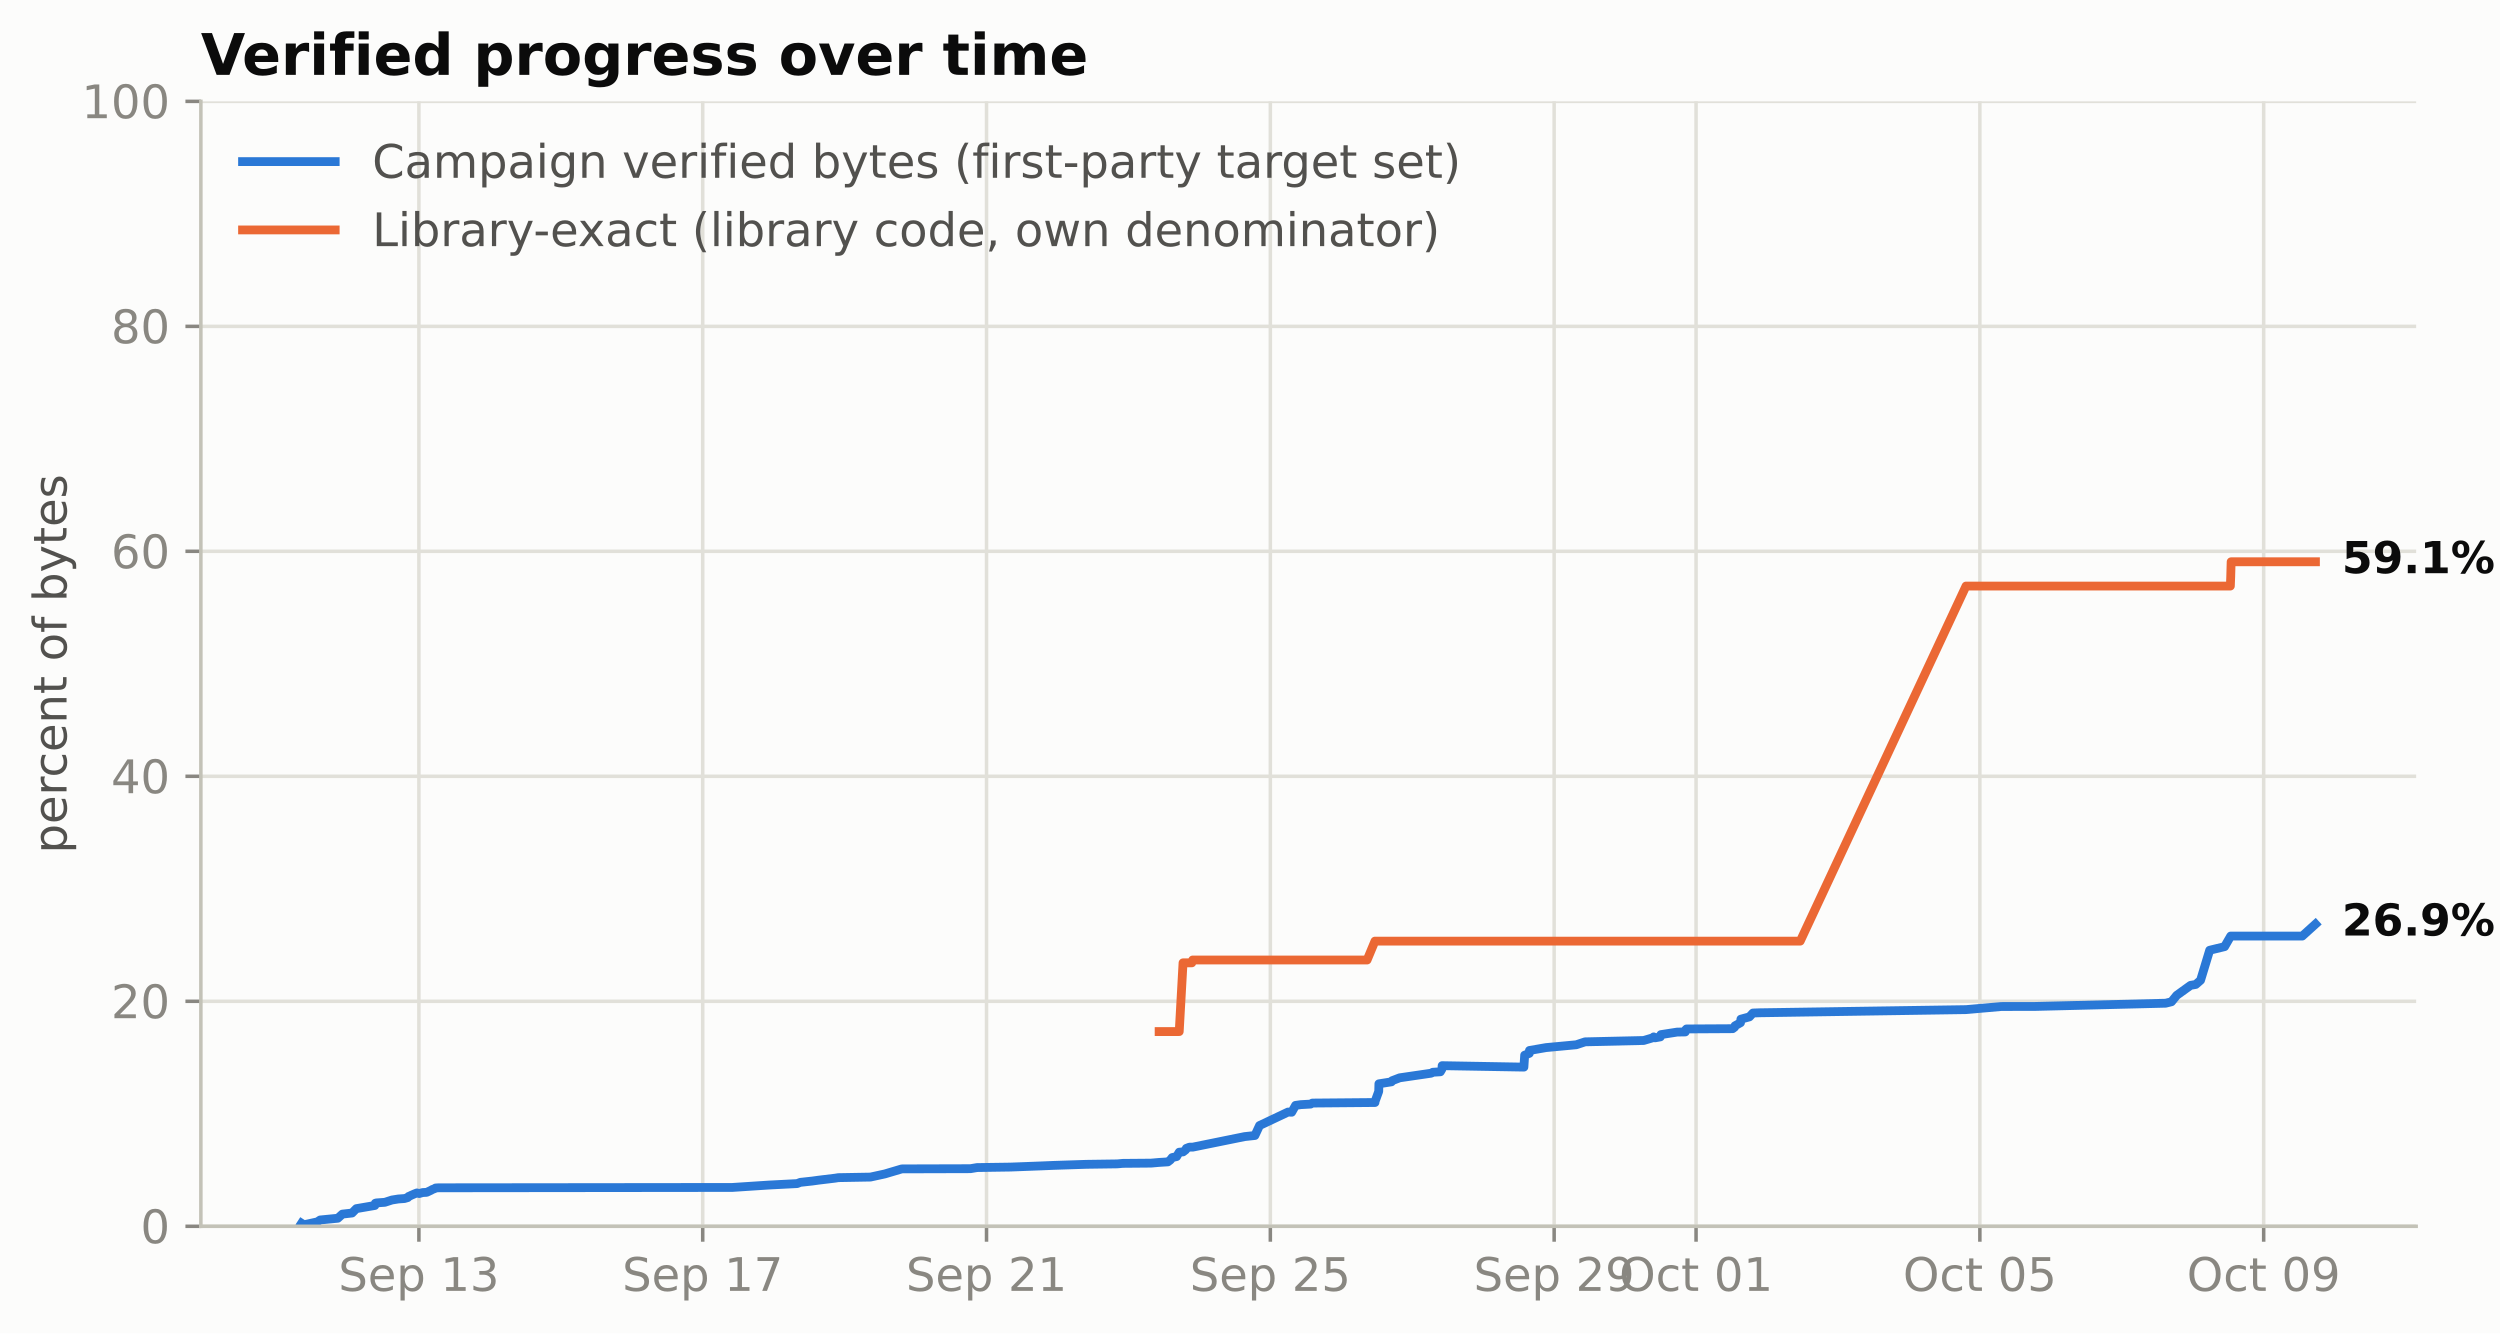
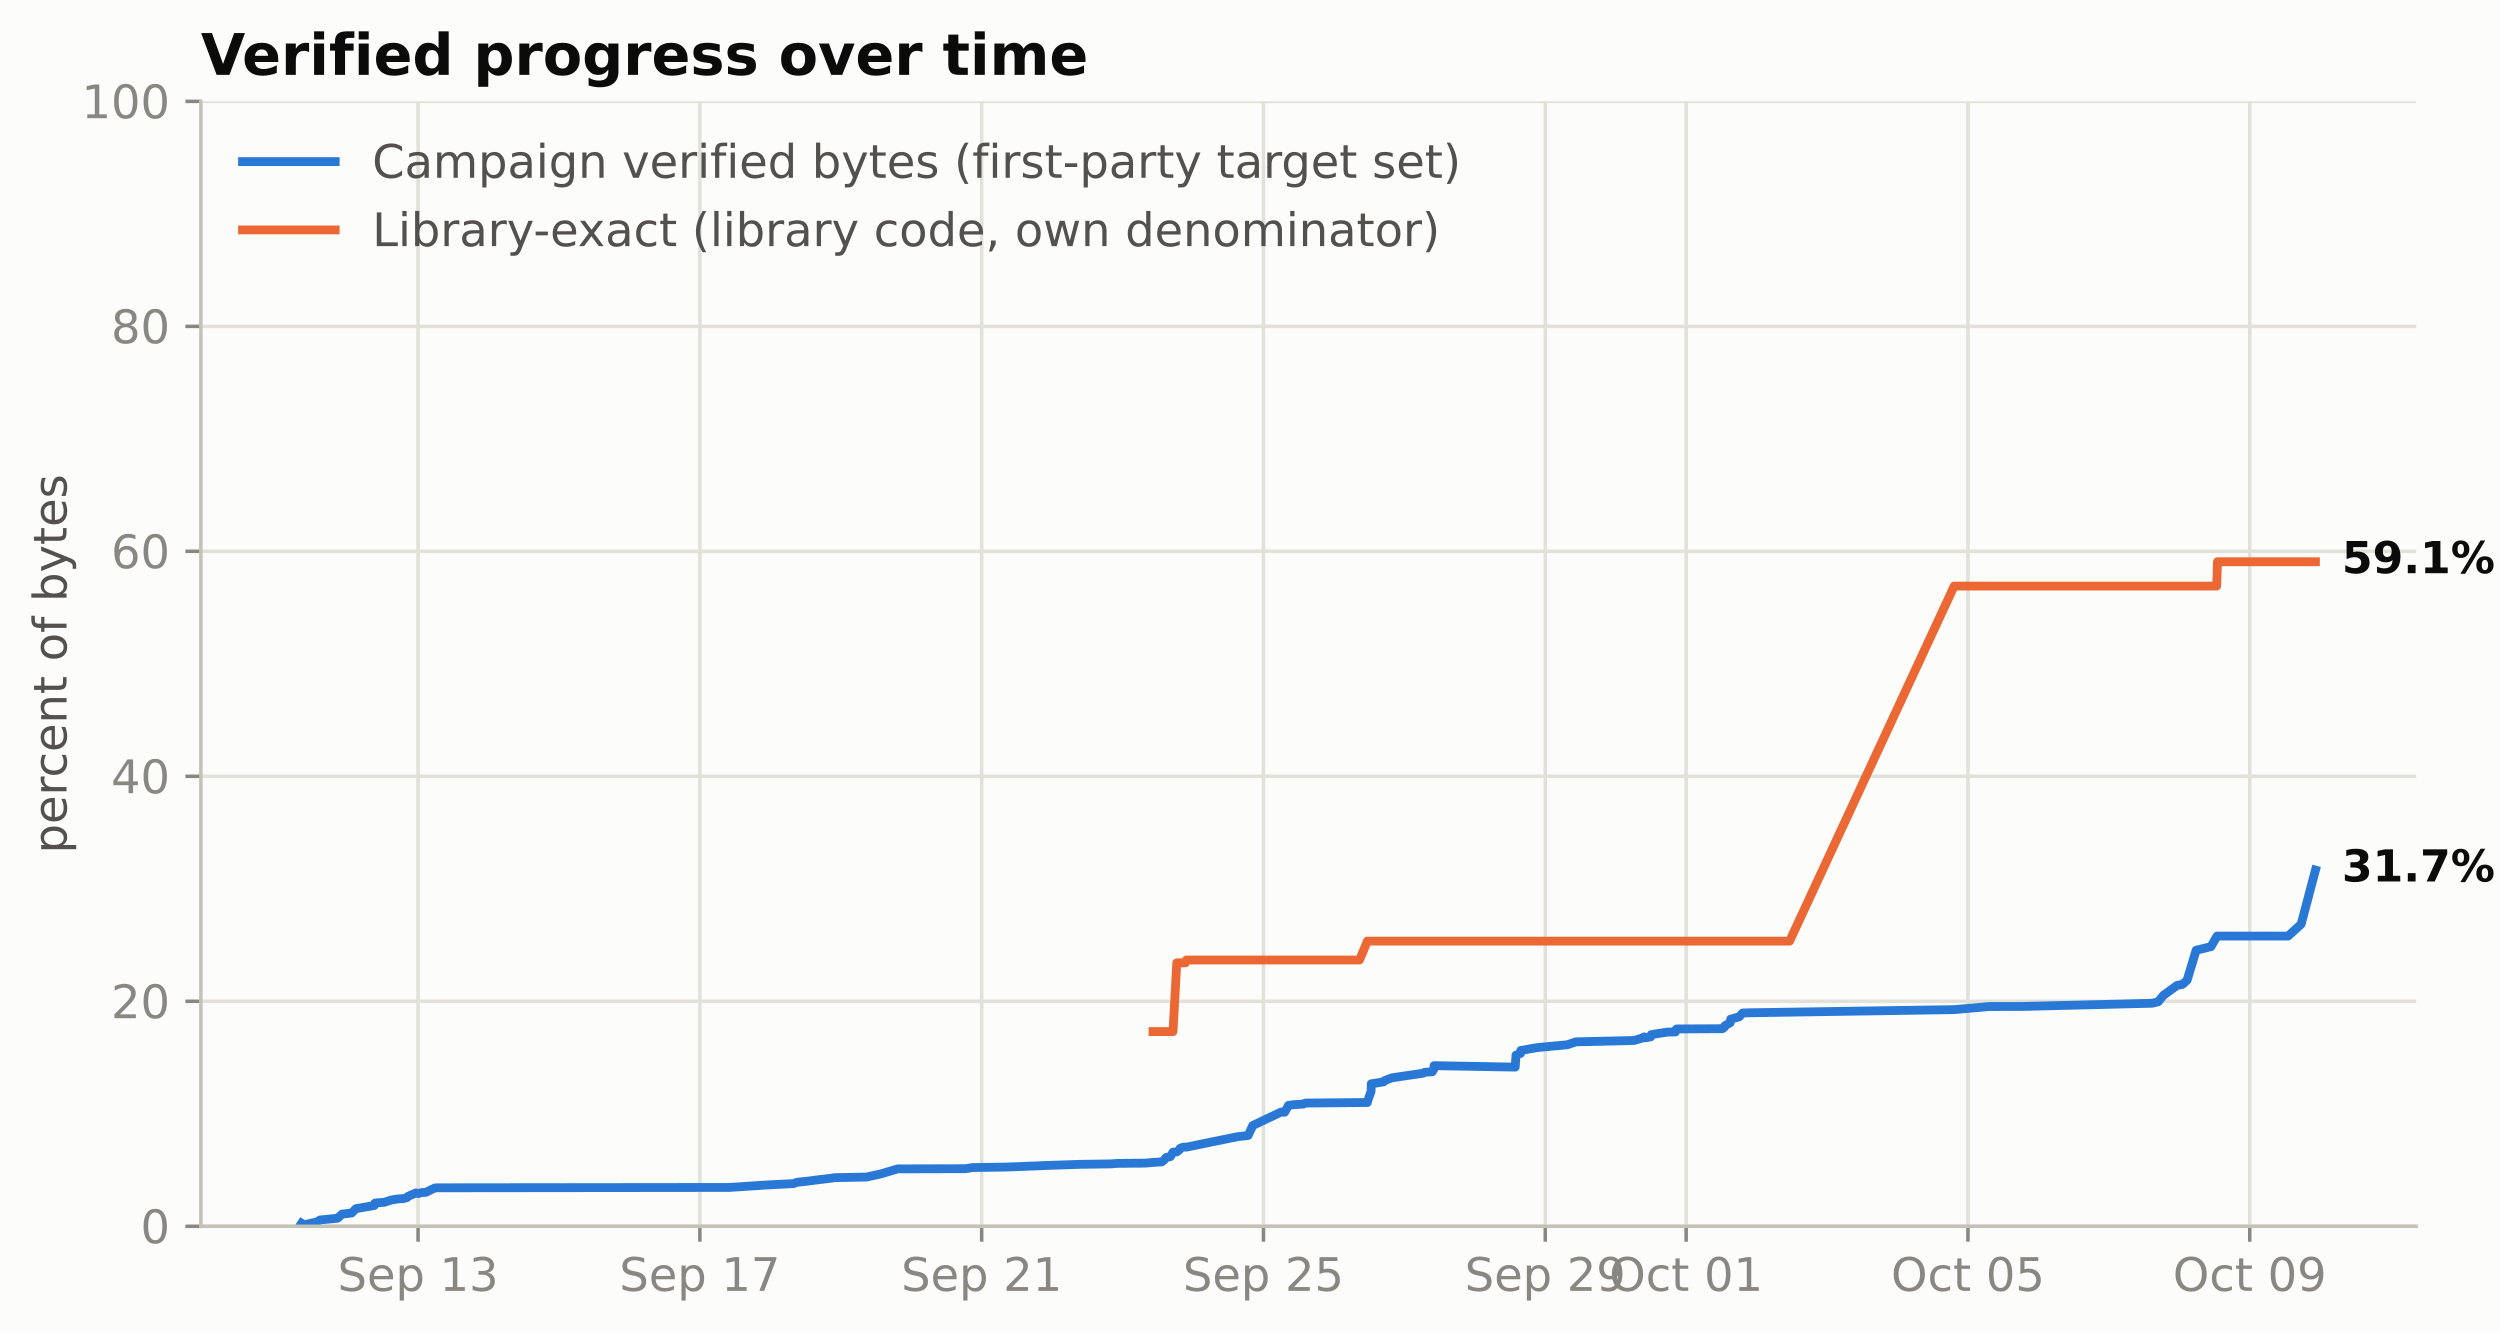
<svg xmlns="http://www.w3.org/2000/svg" xmlns:xlink="http://www.w3.org/1999/xlink" width="566.745pt" height="302.26pt" viewBox="0 0 566.745 302.26" version="1.1">
  <defs>
    <style type="text/css">*{stroke-linejoin: round; stroke-linecap: butt}</style>
  </defs>
  <g id="figure_1">
    <g id="patch_1">
      <path d="M 0 302.26  L 566.745 302.26  L 566.745 0  L 0 0  z " style="fill: #fcfcfb" />
    </g>
    <g id="axes_1">
      <g id="patch_2">
        <path d="M 45.536 278  L 547.736 278  L 547.736 22.976  L 45.536 22.976  z " style="fill: #fcfcfb" />
      </g>
      <g id="matplotlib.axis_1">
        <g id="xtick_1">
          <g id="line2d_1">
-             <path d="M 94.964 278  L 94.964 22.976  " clip-path="url(#pf7d3f120eb)" style="fill: none; stroke: #e1e0d9; stroke-width: 0.8; stroke-linecap: square" />
+             <path d="M 94.775 278  L 94.775 22.976  " clip-path="url(#pf7d3f120eb)" style="fill: none; stroke: #e1e0d9; stroke-width: 0.8; stroke-linecap: square" />
          </g>
          <g id="line2d_2">
            <defs>
              <path id="mc9588ca993" d="M 0 0  L 0 3.5  " style="stroke: #898781; stroke-width: 0.8" />
            </defs>
            <g>
-               <use xlink:href="#mc9588ca993" x="94.964" y="278" style="fill: #898781; stroke: #898781; stroke-width: 0.8" />
+               <use xlink:href="#mc9588ca993" x="94.775" y="278" style="fill: #898781; stroke: #898781; stroke-width: 0.8" />
            </g>
          </g>
          <g id="text_1">
-             <text style="font-size: 10.5px; font-family: 'Segoe UI', 'DejaVu Sans', 'Bitstream Vera Sans', 'Computer Modern Sans Serif', 'Lucida Grande', 'Verdana', 'Geneva', 'Lucid', 'Arial', 'Helvetica', 'Avant Garde', sans-serif; text-anchor: middle; fill: #898781" x="94.964" y="292.645" transform="rotate(-0 94.96426 292.6447)">Sep 13</text>
+             <text style="font-size: 10.5px; font-family: 'Segoe UI', 'DejaVu Sans', 'Bitstream Vera Sans', 'Computer Modern Sans Serif', 'Lucida Grande', 'Verdana', 'Geneva', 'Lucid', 'Arial', 'Helvetica', 'Avant Garde', sans-serif; text-anchor: middle; fill: #898781" x="94.775" y="292.645" transform="rotate(-0 94.77547 292.6447)">Sep 13</text>
          </g>
        </g>
        <g id="xtick_2">
          <g id="line2d_3">
-             <path d="M 159.304 278  L 159.304 22.976  " clip-path="url(#pf7d3f120eb)" style="fill: none; stroke: #e1e0d9; stroke-width: 0.8; stroke-linecap: square" />
+             <path d="M 158.658 278  L 158.658 22.976  " clip-path="url(#pf7d3f120eb)" style="fill: none; stroke: #e1e0d9; stroke-width: 0.8; stroke-linecap: square" />
          </g>
          <g id="line2d_4">
            <g>
-               <use xlink:href="#mc9588ca993" x="159.304" y="278" style="fill: #898781; stroke: #898781; stroke-width: 0.8" />
+               <use xlink:href="#mc9588ca993" x="158.658" y="278" style="fill: #898781; stroke: #898781; stroke-width: 0.8" />
            </g>
          </g>
          <g id="text_2">
-             <text style="font-size: 10.5px; font-family: 'Segoe UI', 'DejaVu Sans', 'Bitstream Vera Sans', 'Computer Modern Sans Serif', 'Lucida Grande', 'Verdana', 'Geneva', 'Lucid', 'Arial', 'Helvetica', 'Avant Garde', sans-serif; text-anchor: middle; fill: #898781" x="159.304" y="292.645" transform="rotate(-0 159.3037 292.6447)">Sep 17</text>
+             <text style="font-size: 10.5px; font-family: 'Segoe UI', 'DejaVu Sans', 'Bitstream Vera Sans', 'Computer Modern Sans Serif', 'Lucida Grande', 'Verdana', 'Geneva', 'Lucid', 'Arial', 'Helvetica', 'Avant Garde', sans-serif; text-anchor: middle; fill: #898781" x="158.658" y="292.645" transform="rotate(-0 158.6583 292.6447)">Sep 17</text>
          </g>
        </g>
        <g id="xtick_3">
          <g id="line2d_5">
-             <path d="M 223.643 278  L 223.643 22.976  " clip-path="url(#pf7d3f120eb)" style="fill: none; stroke: #e1e0d9; stroke-width: 0.8; stroke-linecap: square" />
+             <path d="M 222.541 278  L 222.541 22.976  " clip-path="url(#pf7d3f120eb)" style="fill: none; stroke: #e1e0d9; stroke-width: 0.8; stroke-linecap: square" />
          </g>
          <g id="line2d_6">
            <g>
-               <use xlink:href="#mc9588ca993" x="223.643" y="278" style="fill: #898781; stroke: #898781; stroke-width: 0.8" />
+               <use xlink:href="#mc9588ca993" x="222.541" y="278" style="fill: #898781; stroke: #898781; stroke-width: 0.8" />
            </g>
          </g>
          <g id="text_3">
-             <text style="font-size: 10.5px; font-family: 'Segoe UI', 'DejaVu Sans', 'Bitstream Vera Sans', 'Computer Modern Sans Serif', 'Lucida Grande', 'Verdana', 'Geneva', 'Lucid', 'Arial', 'Helvetica', 'Avant Garde', sans-serif; text-anchor: middle; fill: #898781" x="223.643" y="292.645" transform="rotate(-0 223.6431 292.6447)">Sep 21</text>
+             <text style="font-size: 10.5px; font-family: 'Segoe UI', 'DejaVu Sans', 'Bitstream Vera Sans', 'Computer Modern Sans Serif', 'Lucida Grande', 'Verdana', 'Geneva', 'Lucid', 'Arial', 'Helvetica', 'Avant Garde', sans-serif; text-anchor: middle; fill: #898781" x="222.541" y="292.645" transform="rotate(-0 222.5411 292.6447)">Sep 21</text>
          </g>
        </g>
        <g id="xtick_4">
          <g id="line2d_7">
-             <path d="M 287.983 278  L 287.983 22.976  " clip-path="url(#pf7d3f120eb)" style="fill: none; stroke: #e1e0d9; stroke-width: 0.8; stroke-linecap: square" />
+             <path d="M 286.424 278  L 286.424 22.976  " clip-path="url(#pf7d3f120eb)" style="fill: none; stroke: #e1e0d9; stroke-width: 0.8; stroke-linecap: square" />
          </g>
          <g id="line2d_8">
            <g>
-               <use xlink:href="#mc9588ca993" x="287.983" y="278" style="fill: #898781; stroke: #898781; stroke-width: 0.8" />
+               <use xlink:href="#mc9588ca993" x="286.424" y="278" style="fill: #898781; stroke: #898781; stroke-width: 0.8" />
            </g>
          </g>
          <g id="text_4">
-             <text style="font-size: 10.5px; font-family: 'Segoe UI', 'DejaVu Sans', 'Bitstream Vera Sans', 'Computer Modern Sans Serif', 'Lucida Grande', 'Verdana', 'Geneva', 'Lucid', 'Arial', 'Helvetica', 'Avant Garde', sans-serif; text-anchor: middle; fill: #898781" x="287.983" y="292.645" transform="rotate(-0 287.9826 292.6447)">Sep 25</text>
+             <text style="font-size: 10.5px; font-family: 'Segoe UI', 'DejaVu Sans', 'Bitstream Vera Sans', 'Computer Modern Sans Serif', 'Lucida Grande', 'Verdana', 'Geneva', 'Lucid', 'Arial', 'Helvetica', 'Avant Garde', sans-serif; text-anchor: middle; fill: #898781" x="286.424" y="292.645" transform="rotate(-0 286.4239 292.6447)">Sep 25</text>
          </g>
        </g>
        <g id="xtick_5">
          <g id="line2d_9">
-             <path d="M 352.322 278  L 352.322 22.976  " clip-path="url(#pf7d3f120eb)" style="fill: none; stroke: #e1e0d9; stroke-width: 0.8; stroke-linecap: square" />
+             <path d="M 350.307 278  L 350.307 22.976  " clip-path="url(#pf7d3f120eb)" style="fill: none; stroke: #e1e0d9; stroke-width: 0.8; stroke-linecap: square" />
          </g>
          <g id="line2d_10">
            <g>
-               <use xlink:href="#mc9588ca993" x="352.322" y="278" style="fill: #898781; stroke: #898781; stroke-width: 0.8" />
+               <use xlink:href="#mc9588ca993" x="350.307" y="278" style="fill: #898781; stroke: #898781; stroke-width: 0.8" />
            </g>
          </g>
          <g id="text_5">
-             <text style="font-size: 10.5px; font-family: 'Segoe UI', 'DejaVu Sans', 'Bitstream Vera Sans', 'Computer Modern Sans Serif', 'Lucida Grande', 'Verdana', 'Geneva', 'Lucid', 'Arial', 'Helvetica', 'Avant Garde', sans-serif; text-anchor: middle; fill: #898781" x="352.322" y="292.645" transform="rotate(-0 352.322 292.6447)">Sep 29</text>
+             <text style="font-size: 10.5px; font-family: 'Segoe UI', 'DejaVu Sans', 'Bitstream Vera Sans', 'Computer Modern Sans Serif', 'Lucida Grande', 'Verdana', 'Geneva', 'Lucid', 'Arial', 'Helvetica', 'Avant Garde', sans-serif; text-anchor: middle; fill: #898781" x="350.307" y="292.645" transform="rotate(-0 350.3067 292.6447)">Sep 29</text>
          </g>
        </g>
        <g id="xtick_6">
          <g id="line2d_11">
-             <path d="M 384.492 278  L 384.492 22.976  " clip-path="url(#pf7d3f120eb)" style="fill: none; stroke: #e1e0d9; stroke-width: 0.8; stroke-linecap: square" />
+             <path d="M 382.248 278  L 382.248 22.976  " clip-path="url(#pf7d3f120eb)" style="fill: none; stroke: #e1e0d9; stroke-width: 0.8; stroke-linecap: square" />
          </g>
          <g id="line2d_12">
            <g>
-               <use xlink:href="#mc9588ca993" x="384.492" y="278" style="fill: #898781; stroke: #898781; stroke-width: 0.8" />
+               <use xlink:href="#mc9588ca993" x="382.248" y="278" style="fill: #898781; stroke: #898781; stroke-width: 0.8" />
            </g>
          </g>
          <g id="text_6">
-             <text style="font-size: 10.5px; font-family: 'Segoe UI', 'DejaVu Sans', 'Bitstream Vera Sans', 'Computer Modern Sans Serif', 'Lucida Grande', 'Verdana', 'Geneva', 'Lucid', 'Arial', 'Helvetica', 'Avant Garde', sans-serif; text-anchor: middle; fill: #898781" x="384.492" y="292.645" transform="rotate(-0 384.4917 292.6447)">Oct 01</text>
+             <text style="font-size: 10.5px; font-family: 'Segoe UI', 'DejaVu Sans', 'Bitstream Vera Sans', 'Computer Modern Sans Serif', 'Lucida Grande', 'Verdana', 'Geneva', 'Lucid', 'Arial', 'Helvetica', 'Avant Garde', sans-serif; text-anchor: middle; fill: #898781" x="382.248" y="292.645" transform="rotate(-0 382.2481 292.6447)">Oct 01</text>
          </g>
        </g>
        <g id="xtick_7">
          <g id="line2d_13">
-             <path d="M 448.831 278  L 448.831 22.976  " clip-path="url(#pf7d3f120eb)" style="fill: none; stroke: #e1e0d9; stroke-width: 0.8; stroke-linecap: square" />
+             <path d="M 446.131 278  L 446.131 22.976  " clip-path="url(#pf7d3f120eb)" style="fill: none; stroke: #e1e0d9; stroke-width: 0.8; stroke-linecap: square" />
          </g>
          <g id="line2d_14">
            <g>
-               <use xlink:href="#mc9588ca993" x="448.831" y="278" style="fill: #898781; stroke: #898781; stroke-width: 0.8" />
+               <use xlink:href="#mc9588ca993" x="446.131" y="278" style="fill: #898781; stroke: #898781; stroke-width: 0.8" />
            </g>
          </g>
          <g id="text_7">
-             <text style="font-size: 10.5px; font-family: 'Segoe UI', 'DejaVu Sans', 'Bitstream Vera Sans', 'Computer Modern Sans Serif', 'Lucida Grande', 'Verdana', 'Geneva', 'Lucid', 'Arial', 'Helvetica', 'Avant Garde', sans-serif; text-anchor: middle; fill: #898781" x="448.831" y="292.645" transform="rotate(-0 448.8312 292.6447)">Oct 05</text>
+             <text style="font-size: 10.5px; font-family: 'Segoe UI', 'DejaVu Sans', 'Bitstream Vera Sans', 'Computer Modern Sans Serif', 'Lucida Grande', 'Verdana', 'Geneva', 'Lucid', 'Arial', 'Helvetica', 'Avant Garde', sans-serif; text-anchor: middle; fill: #898781" x="446.131" y="292.645" transform="rotate(-0 446.1309 292.6447)">Oct 05</text>
          </g>
        </g>
        <g id="xtick_8">
          <g id="line2d_15">
-             <path d="M 513.171 278  L 513.171 22.976  " clip-path="url(#pf7d3f120eb)" style="fill: none; stroke: #e1e0d9; stroke-width: 0.8; stroke-linecap: square" />
+             <path d="M 510.014 278  L 510.014 22.976  " clip-path="url(#pf7d3f120eb)" style="fill: none; stroke: #e1e0d9; stroke-width: 0.8; stroke-linecap: square" />
          </g>
          <g id="line2d_16">
            <g>
-               <use xlink:href="#mc9588ca993" x="513.171" y="278" style="fill: #898781; stroke: #898781; stroke-width: 0.8" />
+               <use xlink:href="#mc9588ca993" x="510.014" y="278" style="fill: #898781; stroke: #898781; stroke-width: 0.8" />
            </g>
          </g>
          <g id="text_8">
-             <text style="font-size: 10.5px; font-family: 'Segoe UI', 'DejaVu Sans', 'Bitstream Vera Sans', 'Computer Modern Sans Serif', 'Lucida Grande', 'Verdana', 'Geneva', 'Lucid', 'Arial', 'Helvetica', 'Avant Garde', sans-serif; text-anchor: middle; fill: #898781" x="513.171" y="292.645" transform="rotate(-0 513.1706 292.6447)">Oct 09</text>
+             <text style="font-size: 10.5px; font-family: 'Segoe UI', 'DejaVu Sans', 'Bitstream Vera Sans', 'Computer Modern Sans Serif', 'Lucida Grande', 'Verdana', 'Geneva', 'Lucid', 'Arial', 'Helvetica', 'Avant Garde', sans-serif; text-anchor: middle; fill: #898781" x="510.014" y="292.645" transform="rotate(-0 510.0137 292.6447)">Oct 09</text>
          </g>
        </g>
      </g>
      <g id="matplotlib.axis_2">
        <g id="ytick_1">
          <g id="line2d_17">
            <path d="M 45.536 278  L 547.736 278  " clip-path="url(#pf7d3f120eb)" style="fill: none; stroke: #e1e0d9; stroke-width: 0.8; stroke-linecap: square" />
          </g>
          <g id="line2d_18">
            <defs>
              <path id="mee49852863" d="M 0 0  L -3.5 0  " style="stroke: #898781; stroke-width: 0.8" />
            </defs>
            <g>
              <use xlink:href="#mee49852863" x="45.536" y="278" style="fill: #898781; stroke: #898781; stroke-width: 0.8" />
            </g>
          </g>
          <g id="text_9">
            <text style="font-size: 10.5px; font-family: 'Segoe UI', 'DejaVu Sans', 'Bitstream Vera Sans', 'Computer Modern Sans Serif', 'Lucida Grande', 'Verdana', 'Geneva', 'Lucid', 'Arial', 'Helvetica', 'Avant Garde', sans-serif; text-anchor: end; fill: #898781" x="38.536" y="281.823" transform="rotate(-0 38.53609 281.8225)">0</text>
          </g>
        </g>
        <g id="ytick_2">
          <g id="line2d_19">
            <path d="M 45.536 226.996  L 547.736 226.996  " clip-path="url(#pf7d3f120eb)" style="fill: none; stroke: #e1e0d9; stroke-width: 0.8; stroke-linecap: square" />
          </g>
          <g id="line2d_20">
            <g>
              <use xlink:href="#mee49852863" x="45.536" y="226.996" style="fill: #898781; stroke: #898781; stroke-width: 0.8" />
            </g>
          </g>
          <g id="text_10">
            <text style="font-size: 10.5px; font-family: 'Segoe UI', 'DejaVu Sans', 'Bitstream Vera Sans', 'Computer Modern Sans Serif', 'Lucida Grande', 'Verdana', 'Geneva', 'Lucid', 'Arial', 'Helvetica', 'Avant Garde', sans-serif; text-anchor: end; fill: #898781" x="38.536" y="230.818" transform="rotate(-0 38.53609 230.8177)">20</text>
          </g>
        </g>
        <g id="ytick_3">
          <g id="line2d_21">
            <path d="M 45.536 175.991  L 547.736 175.991  " clip-path="url(#pf7d3f120eb)" style="fill: none; stroke: #e1e0d9; stroke-width: 0.8; stroke-linecap: square" />
          </g>
          <g id="line2d_22">
            <g>
              <use xlink:href="#mee49852863" x="45.536" y="175.991" style="fill: #898781; stroke: #898781; stroke-width: 0.8" />
            </g>
          </g>
          <g id="text_11">
            <text style="font-size: 10.5px; font-family: 'Segoe UI', 'DejaVu Sans', 'Bitstream Vera Sans', 'Computer Modern Sans Serif', 'Lucida Grande', 'Verdana', 'Geneva', 'Lucid', 'Arial', 'Helvetica', 'Avant Garde', sans-serif; text-anchor: end; fill: #898781" x="38.536" y="179.813" transform="rotate(-0 38.53609 179.813)">40</text>
          </g>
        </g>
        <g id="ytick_4">
          <g id="line2d_23">
            <path d="M 45.536 124.986  L 547.736 124.986  " clip-path="url(#pf7d3f120eb)" style="fill: none; stroke: #e1e0d9; stroke-width: 0.8; stroke-linecap: square" />
          </g>
          <g id="line2d_24">
            <g>
              <use xlink:href="#mee49852863" x="45.536" y="124.986" style="fill: #898781; stroke: #898781; stroke-width: 0.8" />
            </g>
          </g>
          <g id="text_12">
            <text style="font-size: 10.5px; font-family: 'Segoe UI', 'DejaVu Sans', 'Bitstream Vera Sans', 'Computer Modern Sans Serif', 'Lucida Grande', 'Verdana', 'Geneva', 'Lucid', 'Arial', 'Helvetica', 'Avant Garde', sans-serif; text-anchor: end; fill: #898781" x="38.536" y="128.808" transform="rotate(-0 38.53609 128.8082)">60</text>
          </g>
        </g>
        <g id="ytick_5">
          <g id="line2d_25">
            <path d="M 45.536 73.981  L 547.736 73.981  " clip-path="url(#pf7d3f120eb)" style="fill: none; stroke: #e1e0d9; stroke-width: 0.8; stroke-linecap: square" />
          </g>
          <g id="line2d_26">
            <g>
              <use xlink:href="#mee49852863" x="45.536" y="73.981" style="fill: #898781; stroke: #898781; stroke-width: 0.8" />
            </g>
          </g>
          <g id="text_13">
            <text style="font-size: 10.5px; font-family: 'Segoe UI', 'DejaVu Sans', 'Bitstream Vera Sans', 'Computer Modern Sans Serif', 'Lucida Grande', 'Verdana', 'Geneva', 'Lucid', 'Arial', 'Helvetica', 'Avant Garde', sans-serif; text-anchor: end; fill: #898781" x="38.536" y="77.803" transform="rotate(-0 38.53609 77.80335)">80</text>
          </g>
        </g>
        <g id="ytick_6">
          <g id="line2d_27">
            <path d="M 45.536 22.976  L 547.736 22.976  " clip-path="url(#pf7d3f120eb)" style="fill: none; stroke: #e1e0d9; stroke-width: 0.8; stroke-linecap: square" />
          </g>
          <g id="line2d_28">
            <g>
              <use xlink:href="#mee49852863" x="45.536" y="22.976" style="fill: #898781; stroke: #898781; stroke-width: 0.8" />
            </g>
          </g>
          <g id="text_14">
            <text style="font-size: 10.5px; font-family: 'Segoe UI', 'DejaVu Sans', 'Bitstream Vera Sans', 'Computer Modern Sans Serif', 'Lucida Grande', 'Verdana', 'Geneva', 'Lucid', 'Arial', 'Helvetica', 'Avant Garde', sans-serif; text-anchor: end; fill: #898781" x="38.536" y="26.799" transform="rotate(-0 38.53609 26.79855)">100</text>
          </g>
        </g>
        <g id="text_15">
          <text style="font-size: 10.5px; font-family: 'Segoe UI', 'DejaVu Sans', 'Bitstream Vera Sans', 'Computer Modern Sans Serif', 'Lucida Grande', 'Verdana', 'Geneva', 'Lucid', 'Arial', 'Helvetica', 'Avant Garde', sans-serif; text-anchor: middle; fill: #52514e" x="15.085" y="150.488" transform="rotate(-90 15.08484 150.4884)">percent of bytes</text>
        </g>
      </g>
      <g id="line2d_29">
-         <path d="M 68.363 277.312  L 68.935 277.682  L 69.081 277.615  L 71.948 276.993  L 72.577 276.565  L 76.585 276.172  L 77.616 275.236  L 79.808 274.989  L 80.782 273.997  L 84.976 273.28  L 85.081 272.775  L 85.315 272.701  L 87.24 272.561  L 88.858 272.038  L 90.313 271.806  L 91.691 271.706  L 92.442 271.487  L 92.628 271.237  L 92.959 271.107  L 93.165 270.992  L 93.969 270.646  L 94.496 270.436  L 95.037 270.574  L 95.828 270.35  L 96.733 270.299  L 97.787 269.799  L 97.897 269.704  L 98.609 269.429  L 98.734 269.319  L 99.432 269.271  L 166.022 269.192  L 174.311 268.649  L 180.71 268.317  L 181.434 268.037  L 184.139 267.741  L 185.532 267.547  L 189.307 267.09  L 190.054 266.971  L 197.321 266.841  L 200.603 266.126  L 204.363 265.009  L 204.599 264.984  L 219.997 264.938  L 221.494 264.686  L 229.08 264.573  L 236.12 264.306  L 238.835 264.193  L 246.254 263.951  L 253.278 263.849  L 254.551 263.734  L 260.948 263.678  L 262.772 263.518  L 264.752 263.395  L 265.307 262.967  L 265.737 262.416  L 266.734 262.197  L 267.327 261.199  L 268.193 261.133  L 268.773 260.682  L 268.932 260.337  L 269.652 260.057  L 270.375 260.057  L 282.147 257.667  L 284.486 257.412  L 285.535 255.153  L 292 252.098  L 292.819 252.144  L 293.696 250.59  L 294.891 250.422  L 297.116 250.295  L 297.516 250.063  L 311.703 249.935  L 311.726 249.693  L 312.553 247.418  L 312.595 245.699  L 315.439 245.25  L 315.582 245  L 317.305 244.337  L 324.484 243.287  L 324.813 243.077  L 326.525 242.973  L 326.882 242.371  L 326.931 241.586  L 345.464 241.912  L 345.638 239.206  L 346.689 238.796  L 346.729 238.14  L 350.488 237.487  L 357.335 236.845  L 359.329 236.184  L 372.621 235.876  L 374.843 235.218  L 374.889 235.062  L 375.197 235.274  L 376.385 235.062  L 376.52 234.547  L 380.215 233.971  L 382.045 233.94  L 382.063 233.537  L 382.323 233.262  L 392.79 233.2  L 393.224 232.869  L 393.317 232.55  L 394.563 231.854  L 394.655 231.043  L 396.575 230.528  L 397.394 229.65  L 398.965 229.594  L 445.693 228.878  L 453.708 228.174  L 461.393 228.159  L 490.944 227.427  L 492.27 227.098  L 493.458 225.641  L 496.595 223.379  L 497.775 223.173  L 498.863 222.224  L 500.929 215.42  L 504.311 214.601  L 505.699 212.204  L 521.918 212.204  L 524.909 209.498  L 524.909 209.498  " clip-path="url(#pf7d3f120eb)" style="fill: none; stroke: #2a78d6; stroke-width: 2; stroke-linecap: square" />
+         <path d="M 68.363 277.312  L 68.93 277.682  L 69.076 277.615  L 71.923 276.993  L 72.547 276.565  L 76.527 276.172  L 77.55 275.236  L 79.726 274.989  L 80.694 273.997  L 84.858 273.28  L 84.962 272.775  L 85.194 272.701  L 87.106 272.561  L 88.712 272.038  L 90.157 271.806  L 91.525 271.706  L 92.271 271.487  L 92.456 271.237  L 92.784 271.107  L 92.989 270.992  L 93.788 270.646  L 94.311 270.436  L 94.848 270.574  L 95.633 270.35  L 96.531 270.299  L 97.578 269.799  L 97.687 269.704  L 98.395 269.429  L 98.519 269.319  L 99.211 269.271  L 165.328 269.192  L 173.559 268.649  L 179.913 268.317  L 180.632 268.037  L 183.317 267.741  L 184.701 267.547  L 188.449 267.09  L 189.19 266.971  L 196.406 266.841  L 199.665 266.126  L 203.398 265.009  L 203.632 264.984  L 218.921 264.938  L 220.407 264.686  L 227.94 264.573  L 234.929 264.306  L 237.625 264.193  L 244.992 263.951  L 251.965 263.849  L 253.23 263.734  L 259.582 263.678  L 261.392 263.518  L 263.358 263.395  L 263.909 262.967  L 264.336 262.416  L 265.326 262.197  L 265.915 261.199  L 266.775 261.133  L 267.351 260.682  L 267.509 260.337  L 268.223 260.057  L 268.941 260.057  L 280.63 257.667  L 282.952 257.412  L 283.993 255.153  L 290.413 252.098  L 291.226 252.144  L 292.097 250.59  L 293.283 250.422  L 295.492 250.295  L 295.89 250.063  L 309.976 249.935  L 309.999 249.693  L 310.82 247.418  L 310.862 245.699  L 313.685 245.25  L 313.827 245  L 315.539 244.337  L 322.666 243.287  L 322.993 243.077  L 324.693 242.973  L 325.047 242.371  L 325.096 241.586  L 343.497 241.912  L 343.67 239.206  L 344.714 238.796  L 344.753 238.14  L 348.485 237.487  L 355.285 236.845  L 357.264 236.184  L 370.462 235.876  L 372.668 235.218  L 372.713 235.062  L 373.019 235.274  L 374.199 235.062  L 374.333 234.547  L 378.002 233.971  L 379.819 233.94  L 379.837 233.537  L 380.095 233.262  L 390.487 233.2  L 390.918 232.869  L 391.011 232.55  L 392.248 231.854  L 392.34 231.043  L 394.245 230.528  L 395.059 229.65  L 396.619 229.594  L 443.015 228.878  L 450.973 228.174  L 458.603 228.159  L 487.945 227.427  L 489.262 227.098  L 490.441 225.641  L 493.555 223.379  L 494.727 223.173  L 495.808 222.224  L 497.859 215.42  L 501.217 214.601  L 502.595 212.204  L 518.699 212.204  L 521.669 209.498  L 524.909 197.245  L 524.909 197.245  " clip-path="url(#pf7d3f120eb)" style="fill: none; stroke: #2a78d6; stroke-width: 2; stroke-linecap: square" />
      </g>
      <g id="line2d_30">
-         <path d="M 262.772 233.856  L 264.752 233.856  L 265.307 233.856  L 265.737 233.856  L 266.734 233.856  L 267.327 233.856  L 268.193 218.271  L 268.773 218.271  L 268.932 218.271  L 269.652 218.271  L 270.182 218.271  L 270.375 217.629  L 281.106 217.629  L 281.56 217.629  L 282.147 217.629  L 284.486 217.629  L 285.535 217.629  L 292 217.629  L 292.819 217.629  L 293.696 217.629  L 294.891 217.629  L 297.116 217.629  L 297.516 217.629  L 309.919 217.629  L 311.703 213.349  L 311.726 213.349  L 312.553 213.349  L 312.595 213.349  L 315.439 213.349  L 315.582 213.349  L 316.218 213.349  L 317.305 213.349  L 324.484 213.349  L 324.813 213.349  L 326.525 213.349  L 326.882 213.349  L 326.931 213.349  L 345.464 213.349  L 345.551 213.349  L 345.567 213.349  L 345.638 213.349  L 346.689 213.349  L 346.711 213.349  L 346.729 213.349  L 350.488 213.349  L 357.319 213.349  L 357.335 213.349  L 358.954 213.349  L 359.329 213.349  L 372.621 213.349  L 374.843 213.349  L 374.889 213.349  L 375.197 213.349  L 376.385 213.349  L 376.52 213.349  L 378.401 213.349  L 379.303 213.349  L 380.087 213.349  L 380.215 213.349  L 382.014 213.349  L 382.045 213.349  L 382.063 213.349  L 382.262 213.349  L 382.323 213.349  L 392.79 213.349  L 393.224 213.349  L 393.242 213.349  L 393.317 213.349  L 394.563 213.349  L 394.623 213.349  L 394.655 213.349  L 396.575 213.349  L 397.394 213.349  L 398.965 213.349  L 408.109 213.349  L 445.693 132.856  L 453.708 132.856  L 461.393 132.856  L 490.944 132.856  L 492.27 132.856  L 493.458 132.856  L 496.595 132.856  L 497.775 132.856  L 498.863 132.856  L 499.906 132.856  L 500.929 132.856  L 504.211 132.856  L 504.243 132.856  L 504.268 132.856  L 504.311 132.856  L 505.616 132.856  L 505.699 130.79  L 505.795 127.35  L 521.918 127.35  L 524.909 127.35  " clip-path="url(#pf7d3f120eb)" style="fill: none; stroke: #eb6834; stroke-width: 2; stroke-linecap: square" />
+         <path d="M 261.392 233.856  L 263.358 233.856  L 263.909 233.856  L 264.336 233.856  L 265.326 233.856  L 265.915 233.856  L 266.775 218.271  L 267.351 218.271  L 267.509 218.271  L 268.223 218.271  L 268.749 218.271  L 268.941 217.629  L 279.596 217.629  L 280.047 217.629  L 280.63 217.629  L 282.952 217.629  L 283.993 217.629  L 290.413 217.629  L 291.226 217.629  L 292.097 217.629  L 293.283 217.629  L 295.492 217.629  L 295.89 217.629  L 308.204 217.629  L 309.976 213.349  L 309.999 213.349  L 310.82 213.349  L 310.862 213.349  L 313.685 213.349  L 313.827 213.349  L 314.459 213.349  L 315.539 213.349  L 322.666 213.349  L 322.993 213.349  L 324.693 213.349  L 325.047 213.349  L 325.096 213.349  L 343.497 213.349  L 343.584 213.349  L 343.599 213.349  L 343.67 213.349  L 344.714 213.349  L 344.735 213.349  L 344.753 213.349  L 348.485 213.349  L 355.268 213.349  L 355.285 213.349  L 356.892 213.349  L 357.264 213.349  L 370.462 213.349  L 372.668 213.349  L 372.713 213.349  L 373.019 213.349  L 374.199 213.349  L 374.333 213.349  L 376.201 213.349  L 377.097 213.349  L 377.875 213.349  L 378.002 213.349  L 379.788 213.349  L 379.819 213.349  L 379.837 213.349  L 380.034 213.349  L 380.095 213.349  L 390.487 213.349  L 390.918 213.349  L 390.936 213.349  L 391.011 213.349  L 392.248 213.349  L 392.307 213.349  L 392.34 213.349  L 394.245 213.349  L 395.059 213.349  L 396.619 213.349  L 405.697 213.349  L 443.015 132.856  L 450.973 132.856  L 458.603 132.856  L 487.945 132.856  L 489.262 132.856  L 490.441 132.856  L 493.555 132.856  L 494.727 132.856  L 495.808 132.856  L 496.843 132.856  L 497.859 132.856  L 501.117 132.856  L 501.15 132.856  L 501.175 132.856  L 501.217 132.856  L 502.513 132.856  L 502.595 130.79  L 502.691 127.35  L 518.699 127.35  L 521.669 127.35  L 524.909 127.35  " clip-path="url(#pf7d3f120eb)" style="fill: none; stroke: #eb6834; stroke-width: 2; stroke-linecap: square" />
      </g>
      <g id="patch_3">
        <path d="M 45.536 278  L 45.536 22.976  " style="fill: none; stroke: #c3c2b7; stroke-width: 0.8; stroke-linejoin: miter; stroke-linecap: square" />
      </g>
      <g id="patch_4">
        <path d="M 45.536 278  L 547.736 278  " style="fill: none; stroke: #c3c2b7; stroke-width: 0.8; stroke-linejoin: miter; stroke-linecap: square" />
      </g>
      <g id="text_16">
-         <text style="font-weight: 700; font-size: 10px; font-family: 'Segoe UI', 'DejaVu Sans', 'Bitstream Vera Sans', 'Computer Modern Sans Serif', 'Lucida Grande', 'Verdana', 'Geneva', 'Lucid', 'Arial', 'Helvetica', 'Avant Garde', sans-serif; text-anchor: start; fill: #0b0b0b" x="530.909" y="212.086" transform="rotate(-0 530.9088 212.0863)">26.9%</text>
+         <text style="font-weight: 700; font-size: 10px; font-family: 'Segoe UI', 'DejaVu Sans', 'Bitstream Vera Sans', 'Computer Modern Sans Serif', 'Lucida Grande', 'Verdana', 'Geneva', 'Lucid', 'Arial', 'Helvetica', 'Avant Garde', sans-serif; text-anchor: start; fill: #0b0b0b" x="530.909" y="199.832" transform="rotate(-0 530.9088 199.8324)">31.7%</text>
      </g>
      <g id="text_17">
        <text style="font-weight: 700; font-size: 10px; font-family: 'Segoe UI', 'DejaVu Sans', 'Bitstream Vera Sans', 'Computer Modern Sans Serif', 'Lucida Grande', 'Verdana', 'Geneva', 'Lucid', 'Arial', 'Helvetica', 'Avant Garde', sans-serif; text-anchor: start; fill: #0b0b0b" x="530.909" y="129.938" transform="rotate(-0 530.9088 129.938)">59.1%</text>
      </g>
      <g id="text_18">
        <text style="font-weight: 700; font-size: 13px; font-family: 'Segoe UI', 'DejaVu Sans', 'Bitstream Vera Sans', 'Computer Modern Sans Serif', 'Lucida Grande', 'Verdana', 'Geneva', 'Lucid', 'Arial', 'Helvetica', 'Avant Garde', sans-serif; text-anchor: start; fill: #0b0b0b" x="45.536" y="16.976" transform="rotate(-0 45.53609 16.97641)">Verified progress over time</text>
      </g>
      <g id="legend_1">
        <g id="line2d_31">
          <path d="M 54.986 36.636  L 65.486 36.636  L 75.986 36.636  " style="fill: none; stroke: #2a78d6; stroke-width: 2; stroke-linecap: square" />
        </g>
        <g id="text_19">
          <text style="font-size: 10.5px; font-family: 'Segoe UI', 'DejaVu Sans', 'Bitstream Vera Sans', 'Computer Modern Sans Serif', 'Lucida Grande', 'Verdana', 'Geneva', 'Lucid', 'Arial', 'Helvetica', 'Avant Garde', sans-serif; text-anchor: start; fill: #52514e" x="84.386" y="40.311" transform="rotate(-0 84.38609 40.31125)">Campaign verified bytes (first-party target set)</text>
        </g>
        <g id="line2d_32">
          <path d="M 54.986 52.13  L 65.486 52.13  L 75.986 52.13  " style="fill: none; stroke: #eb6834; stroke-width: 2; stroke-linecap: square" />
        </g>
        <g id="text_20">
          <text style="font-size: 10.5px; font-family: 'Segoe UI', 'DejaVu Sans', 'Bitstream Vera Sans', 'Computer Modern Sans Serif', 'Lucida Grande', 'Verdana', 'Geneva', 'Lucid', 'Arial', 'Helvetica', 'Avant Garde', sans-serif; text-anchor: start; fill: #52514e" x="84.386" y="55.805" transform="rotate(-0 84.38609 55.80531)">Library-exact (library code, own denominator)</text>
        </g>
      </g>
    </g>
  </g>
  <defs>
    <clipPath id="pf7d3f120eb">
      <rect x="45.536" y="22.976" width="502.2" height="255.024" />
    </clipPath>
  </defs>
</svg>
